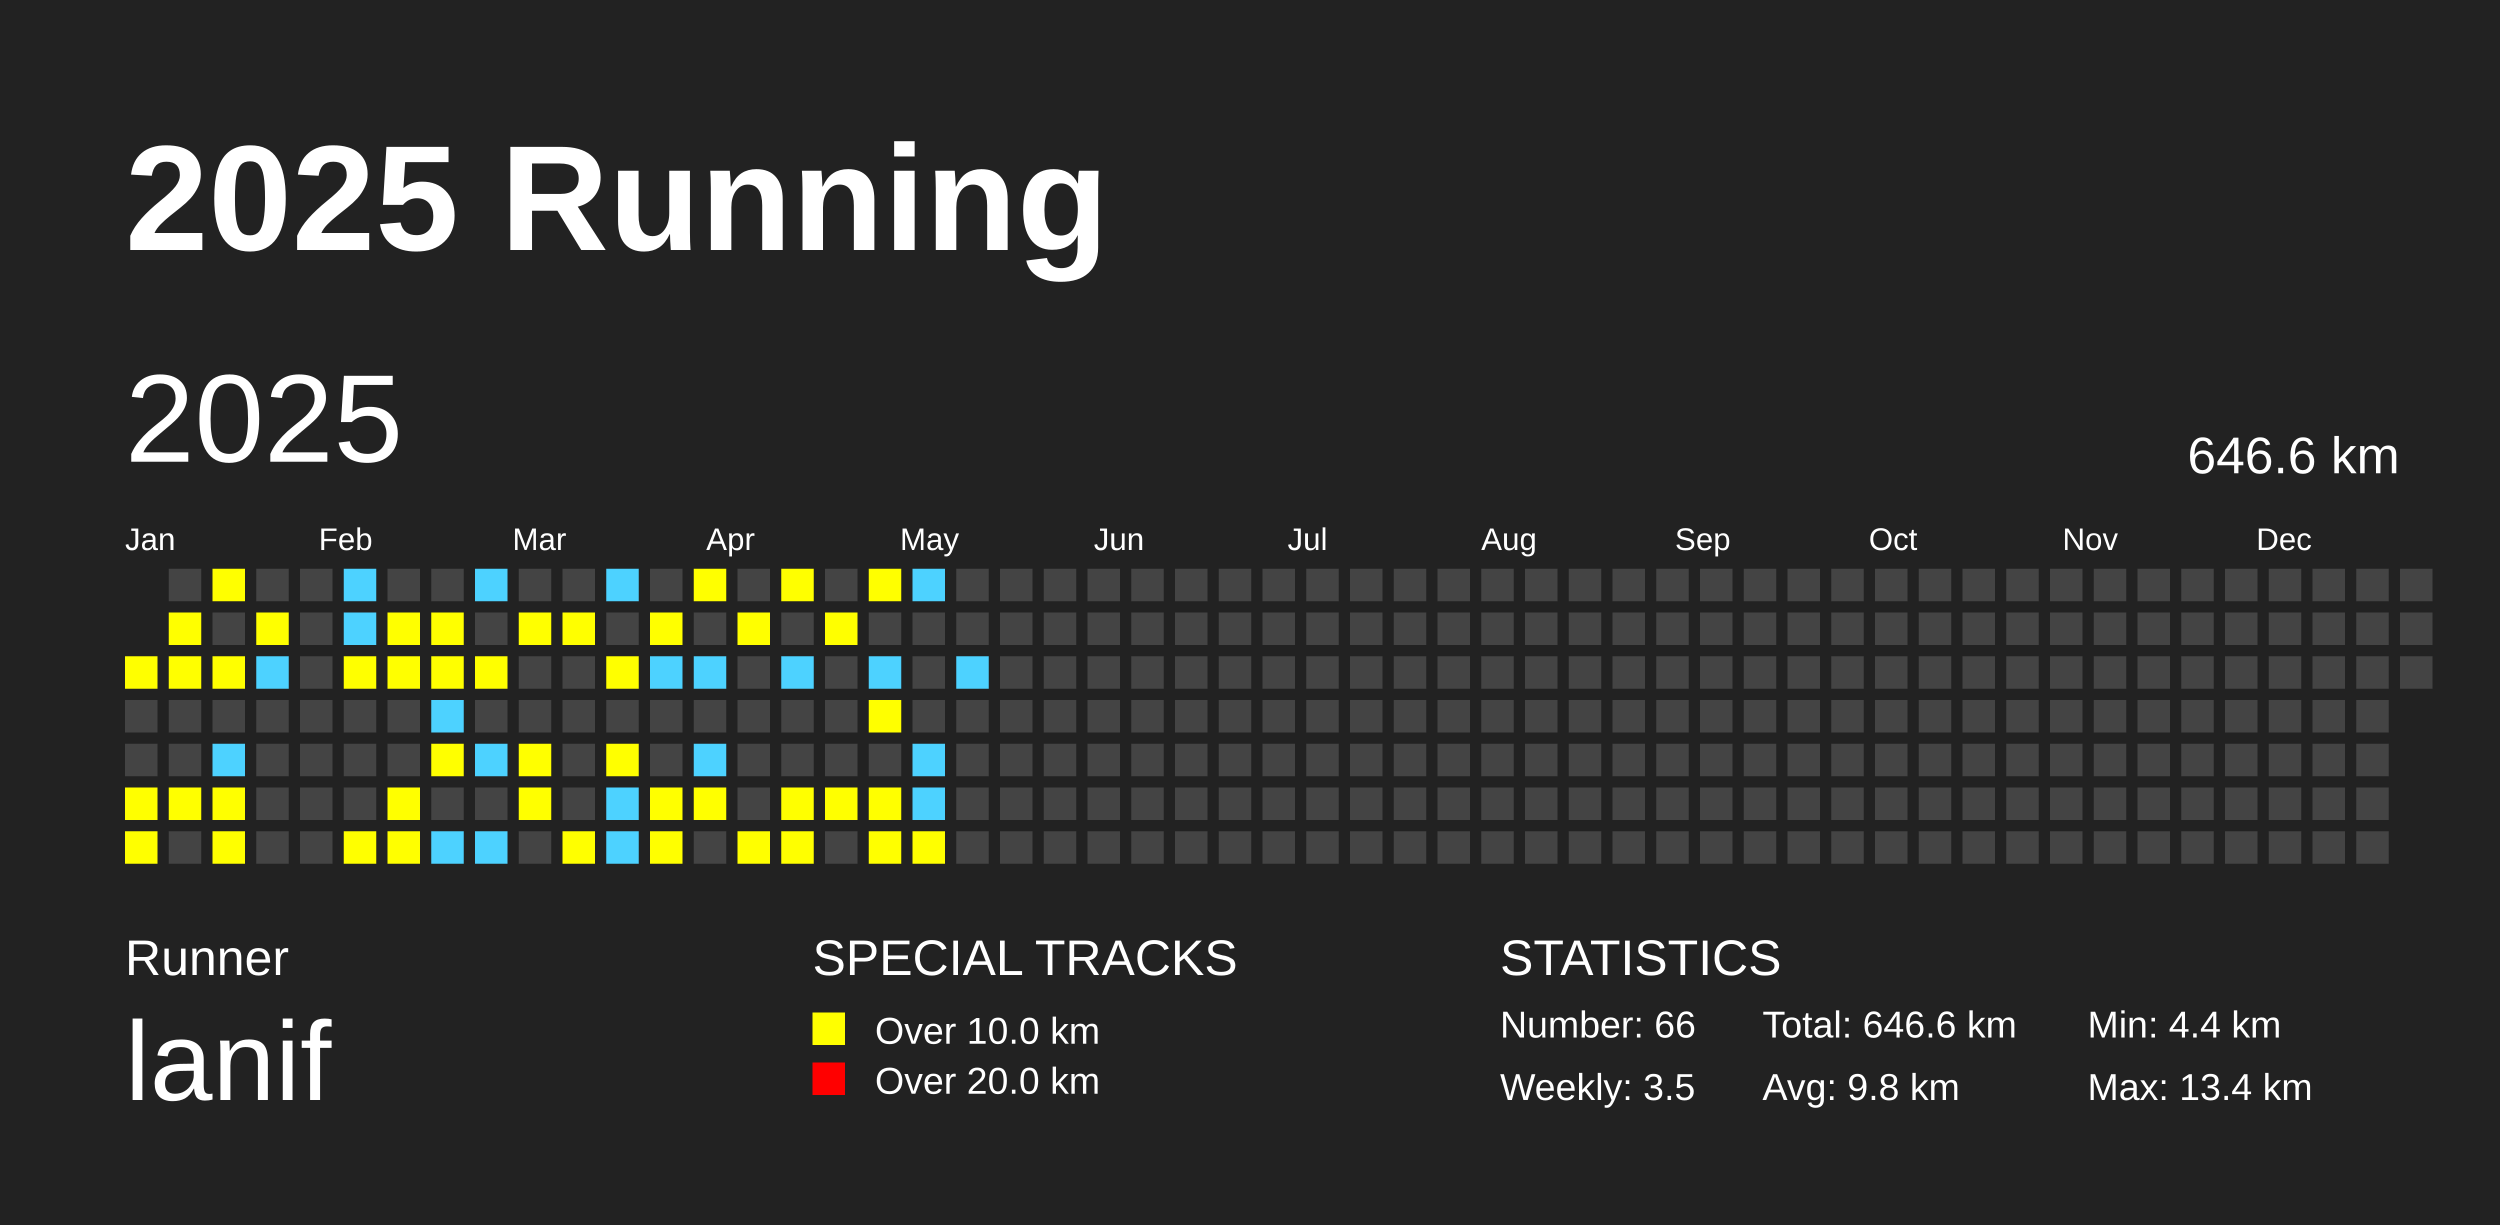
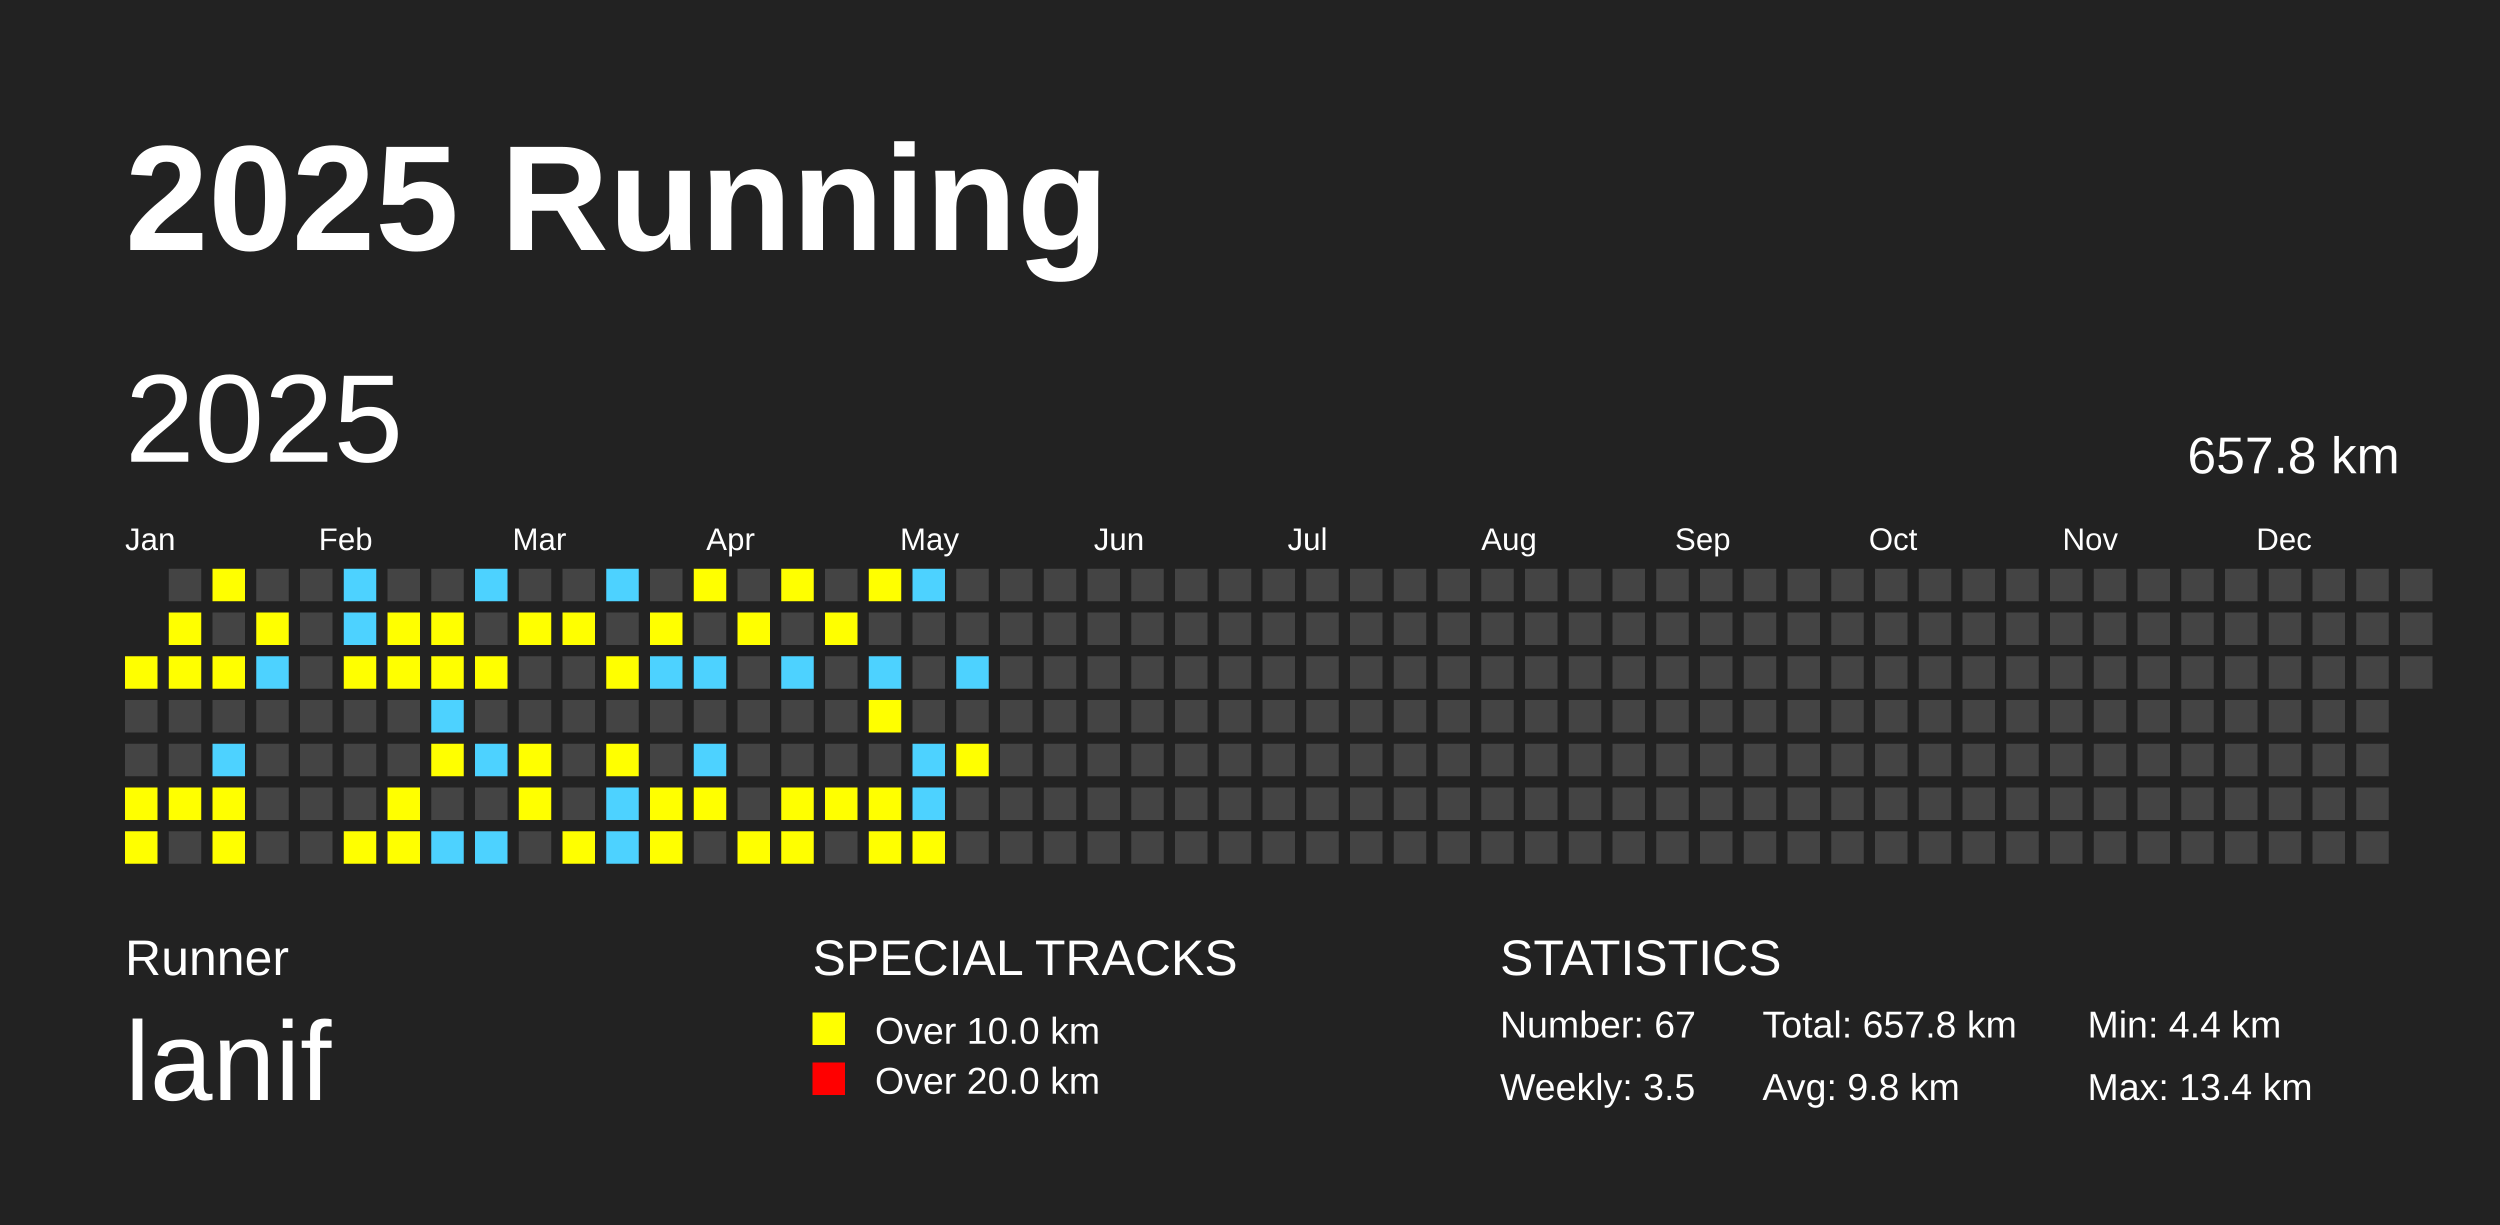
<svg xmlns="http://www.w3.org/2000/svg" baseProfile="full" height="98mm" version="1.1" viewBox="0,0,200,98" width="200mm">
  <defs />
  <rect fill="#222222" height="98" width="200" x="0" y="0" />
  <text fill="#FFFFFF" style="font-size:12px; font-family:Arial; font-weight:bold;" x="10" y="20">2025 Running</text>
  <text fill="#FFFFFF" style="font-size:4px; font-family:Arial" x="10" y="78">Runner</text>
  <text fill="#FFFFFF" style="font-size:9px; font-family:Arial" x="10" y="88">lanif</text>
  <text fill="#FFFFFF" style="font-size:4px; font-family:Arial" x="65" y="78">SPECIAL TRACKS</text>
  <rect fill="yellow" height="2.6" width="2.6" x="65" y="81" />
  <text fill="#FFFFFF" style="font-size:3px; font-family:Arial" x="70" y="83.5">Over 10.0 km</text>
  <rect fill="red" height="2.6" width="2.6" x="65" y="85" />
  <text fill="#FFFFFF" style="font-size:3px; font-family:Arial" x="70" y="87.5">Over 20.0 km</text>
  <text fill="#FFFFFF" style="font-size:4px; font-family:Arial" x="120" y="78">STATISTICS</text>
-   <text fill="#FFFFFF" style="font-size:3px; font-family:Arial" x="120" y="83">Number: 66</text>
+   <text fill="#FFFFFF" style="font-size:3px; font-family:Arial" x="120" y="83">Number: 67</text>
  <text fill="#FFFFFF" style="font-size:3px; font-family:Arial" x="120" y="88">Weekly: 3.5</text>
-   <text fill="#FFFFFF" style="font-size:3px; font-family:Arial" x="141" y="83">Total: 646.6 km</text>
+   <text fill="#FFFFFF" style="font-size:3px; font-family:Arial" x="141" y="83">Total: 657.8 km</text>
  <text fill="#FFFFFF" style="font-size:3px; font-family:Arial" x="141" y="88">Avg: 9.8 km</text>
  <text fill="#FFFFFF" style="font-size:3px; font-family:Arial" x="167" y="83">Min: 4.4 km</text>
  <text fill="#FFFFFF" style="font-size:3px; font-family:Arial" x="167" y="88">Max: 13.4 km</text>
  <text dominant-baseline="hanging" fill="#FFFFFF" style="font-size:10.0px; font-family:Arial;" x="10" y="30">2025</text>
-   <text dominant-baseline="hanging" fill="#FFFFFF" style="font-size:4.125px; font-family:Arial;" x="175" y="35">646.6 km</text>
+   <text dominant-baseline="hanging" fill="#FFFFFF" style="font-size:4.125px; font-family:Arial;" x="175" y="35">657.8 km</text>
  <text fill="#FFFFFF" style="font-size:2.5px; font-family:Arial" x="10.0" y="44">Jan</text>
  <text fill="#FFFFFF" style="font-size:2.5px; font-family:Arial" x="25.5" y="44">Feb</text>
  <text fill="#FFFFFF" style="font-size:2.5px; font-family:Arial" x="41.0" y="44">Mar</text>
  <text fill="#FFFFFF" style="font-size:2.5px; font-family:Arial" x="56.5" y="44">Apr</text>
  <text fill="#FFFFFF" style="font-size:2.5px; font-family:Arial" x="72.0" y="44">May</text>
  <text fill="#FFFFFF" style="font-size:2.5px; font-family:Arial" x="87.5" y="44">Jun</text>
  <text fill="#FFFFFF" style="font-size:2.5px; font-family:Arial" x="103.0" y="44">Jul</text>
  <text fill="#FFFFFF" style="font-size:2.5px; font-family:Arial" x="118.5" y="44">Aug</text>
  <text fill="#FFFFFF" style="font-size:2.5px; font-family:Arial" x="134.0" y="44">Sep</text>
  <text fill="#FFFFFF" style="font-size:2.5px; font-family:Arial" x="149.5" y="44">Oct</text>
  <text fill="#FFFFFF" style="font-size:2.5px; font-family:Arial" x="165.0" y="44">Nov</text>
  <text fill="#FFFFFF" style="font-size:2.5px; font-family:Arial" x="180.5" y="44">Dec</text>
  <rect fill="yellow" height="2.6" width="2.6" x="10.0" y="52.5" />
  <rect fill="#444444" height="2.6" width="2.6" x="10.0" y="56.0" />
  <rect fill="#444444" height="2.6" width="2.6" x="10.0" y="59.5" />
  <rect fill="yellow" height="2.6" width="2.6" x="10.0" y="63.0" />
  <rect fill="yellow" height="2.6" width="2.6" x="10.0" y="66.5" />
  <rect fill="#444444" height="2.6" width="2.6" x="13.5" y="45.5" />
  <rect fill="yellow" height="2.6" width="2.6" x="13.5" y="49.0" />
  <rect fill="yellow" height="2.6" width="2.6" x="13.5" y="52.5" />
  <rect fill="#444444" height="2.6" width="2.6" x="13.5" y="56.0" />
  <rect fill="#444444" height="2.6" width="2.6" x="13.5" y="59.5" />
  <rect fill="yellow" height="2.6" width="2.6" x="13.5" y="63.0" />
  <rect fill="#444444" height="2.6" width="2.6" x="13.5" y="66.5" />
  <rect fill="yellow" height="2.6" width="2.6" x="17.0" y="45.5" />
  <rect fill="#444444" height="2.6" width="2.6" x="17.0" y="49.0" />
  <rect fill="yellow" height="2.6" width="2.6" x="17.0" y="52.5" />
  <rect fill="#444444" height="2.6" width="2.6" x="17.0" y="56.0" />
  <rect fill="#4DD2FF" height="2.6" width="2.6" x="17.0" y="59.5" />
  <rect fill="yellow" height="2.6" width="2.6" x="17.0" y="63.0" />
  <rect fill="yellow" height="2.6" width="2.6" x="17.0" y="66.5" />
  <rect fill="#444444" height="2.6" width="2.6" x="20.5" y="45.5" />
  <rect fill="yellow" height="2.6" width="2.6" x="20.5" y="49.0" />
  <rect fill="#4DD2FF" height="2.6" width="2.6" x="20.5" y="52.5" />
  <rect fill="#444444" height="2.6" width="2.6" x="20.5" y="56.0" />
  <rect fill="#444444" height="2.6" width="2.6" x="20.5" y="59.5" />
  <rect fill="#444444" height="2.6" width="2.6" x="20.5" y="63.0" />
  <rect fill="#444444" height="2.6" width="2.6" x="20.5" y="66.5" />
  <rect fill="#444444" height="2.6" width="2.6" x="24.0" y="45.5" />
  <rect fill="#444444" height="2.6" width="2.6" x="24.0" y="49.0" />
  <rect fill="#444444" height="2.6" width="2.6" x="24.0" y="52.5" />
  <rect fill="#444444" height="2.6" width="2.6" x="24.0" y="56.0" />
  <rect fill="#444444" height="2.6" width="2.6" x="24.0" y="59.5" />
  <rect fill="#444444" height="2.6" width="2.6" x="24.0" y="63.0" />
  <rect fill="#444444" height="2.6" width="2.6" x="24.0" y="66.5" />
  <rect fill="#4DD2FF" height="2.6" width="2.6" x="27.5" y="45.5" />
  <rect fill="#4DD2FF" height="2.6" width="2.6" x="27.5" y="49.0" />
  <rect fill="yellow" height="2.6" width="2.6" x="27.5" y="52.5" />
  <rect fill="#444444" height="2.6" width="2.6" x="27.5" y="56.0" />
  <rect fill="#444444" height="2.6" width="2.6" x="27.5" y="59.5" />
  <rect fill="#444444" height="2.6" width="2.6" x="27.5" y="63.0" />
  <rect fill="yellow" height="2.6" width="2.6" x="27.5" y="66.5" />
  <rect fill="#444444" height="2.6" width="2.6" x="31.0" y="45.5" />
  <rect fill="yellow" height="2.6" width="2.6" x="31.0" y="49.0" />
  <rect fill="yellow" height="2.6" width="2.6" x="31.0" y="52.5" />
  <rect fill="#444444" height="2.6" width="2.6" x="31.0" y="56.0" />
  <rect fill="#444444" height="2.6" width="2.6" x="31.0" y="59.5" />
  <rect fill="yellow" height="2.6" width="2.6" x="31.0" y="63.0" />
  <rect fill="yellow" height="2.6" width="2.6" x="31.0" y="66.5" />
  <rect fill="#444444" height="2.6" width="2.6" x="34.5" y="45.5" />
  <rect fill="yellow" height="2.6" width="2.6" x="34.5" y="49.0" />
  <rect fill="yellow" height="2.6" width="2.6" x="34.5" y="52.5" />
  <rect fill="#4DD2FF" height="2.6" width="2.6" x="34.5" y="56.0" />
  <rect fill="yellow" height="2.6" width="2.6" x="34.5" y="59.5" />
  <rect fill="#444444" height="2.6" width="2.6" x="34.5" y="63.0" />
  <rect fill="#4DD2FF" height="2.6" width="2.6" x="34.5" y="66.5" />
  <rect fill="#4DD2FF" height="2.6" width="2.6" x="38.0" y="45.5" />
  <rect fill="#444444" height="2.6" width="2.6" x="38.0" y="49.0" />
  <rect fill="yellow" height="2.6" width="2.6" x="38.0" y="52.5" />
  <rect fill="#444444" height="2.6" width="2.6" x="38.0" y="56.0" />
  <rect fill="#4DD2FF" height="2.6" width="2.6" x="38.0" y="59.5" />
  <rect fill="#444444" height="2.6" width="2.6" x="38.0" y="63.0" />
  <rect fill="#4DD2FF" height="2.6" width="2.6" x="38.0" y="66.5" />
  <rect fill="#444444" height="2.6" width="2.6" x="41.5" y="45.5" />
  <rect fill="yellow" height="2.6" width="2.6" x="41.5" y="49.0" />
  <rect fill="#444444" height="2.6" width="2.6" x="41.5" y="52.5" />
  <rect fill="#444444" height="2.6" width="2.6" x="41.5" y="56.0" />
  <rect fill="yellow" height="2.6" width="2.6" x="41.5" y="59.5" />
  <rect fill="yellow" height="2.6" width="2.6" x="41.5" y="63.0" />
  <rect fill="#444444" height="2.6" width="2.6" x="41.5" y="66.5" />
  <rect fill="#444444" height="2.6" width="2.6" x="45.0" y="45.5" />
  <rect fill="yellow" height="2.6" width="2.6" x="45.0" y="49.0" />
  <rect fill="#444444" height="2.6" width="2.6" x="45.0" y="52.5" />
  <rect fill="#444444" height="2.6" width="2.6" x="45.0" y="56.0" />
  <rect fill="#444444" height="2.6" width="2.6" x="45.0" y="59.5" />
  <rect fill="#444444" height="2.6" width="2.6" x="45.0" y="63.0" />
  <rect fill="yellow" height="2.6" width="2.6" x="45.0" y="66.5" />
  <rect fill="#4DD2FF" height="2.6" width="2.6" x="48.5" y="45.5" />
  <rect fill="#444444" height="2.6" width="2.6" x="48.5" y="49.0" />
  <rect fill="yellow" height="2.6" width="2.6" x="48.5" y="52.5" />
  <rect fill="#444444" height="2.6" width="2.6" x="48.5" y="56.0" />
  <rect fill="yellow" height="2.6" width="2.6" x="48.5" y="59.5" />
  <rect fill="#4DD2FF" height="2.6" width="2.6" x="48.5" y="63.0" />
  <rect fill="#4DD2FF" height="2.6" width="2.6" x="48.5" y="66.5" />
  <rect fill="#444444" height="2.6" width="2.6" x="52.0" y="45.5" />
  <rect fill="yellow" height="2.6" width="2.6" x="52.0" y="49.0" />
  <rect fill="#4DD2FF" height="2.6" width="2.6" x="52.0" y="52.5" />
  <rect fill="#444444" height="2.6" width="2.6" x="52.0" y="56.0" />
  <rect fill="#444444" height="2.6" width="2.6" x="52.0" y="59.5" />
  <rect fill="yellow" height="2.6" width="2.6" x="52.0" y="63.0" />
  <rect fill="yellow" height="2.6" width="2.6" x="52.0" y="66.5" />
  <rect fill="yellow" height="2.6" width="2.6" x="55.5" y="45.5" />
  <rect fill="#444444" height="2.6" width="2.6" x="55.5" y="49.0" />
  <rect fill="#4DD2FF" height="2.6" width="2.6" x="55.5" y="52.5" />
  <rect fill="#444444" height="2.6" width="2.6" x="55.5" y="56.0" />
  <rect fill="#4DD2FF" height="2.6" width="2.6" x="55.5" y="59.5" />
  <rect fill="yellow" height="2.6" width="2.6" x="55.5" y="63.0" />
  <rect fill="#444444" height="2.6" width="2.6" x="55.5" y="66.5" />
  <rect fill="#444444" height="2.6" width="2.6" x="59.0" y="45.5" />
  <rect fill="yellow" height="2.6" width="2.6" x="59.0" y="49.0" />
  <rect fill="#444444" height="2.6" width="2.6" x="59.0" y="52.5" />
  <rect fill="#444444" height="2.6" width="2.6" x="59.0" y="56.0" />
  <rect fill="#444444" height="2.6" width="2.6" x="59.0" y="59.5" />
  <rect fill="#444444" height="2.6" width="2.6" x="59.0" y="63.0" />
  <rect fill="yellow" height="2.6" width="2.6" x="59.0" y="66.5" />
  <rect fill="yellow" height="2.6" width="2.6" x="62.5" y="45.5" />
  <rect fill="#444444" height="2.6" width="2.6" x="62.5" y="49.0" />
  <rect fill="#4DD2FF" height="2.6" width="2.6" x="62.5" y="52.5" />
  <rect fill="#444444" height="2.6" width="2.6" x="62.5" y="56.0" />
  <rect fill="#444444" height="2.6" width="2.6" x="62.5" y="59.5" />
  <rect fill="yellow" height="2.6" width="2.6" x="62.5" y="63.0" />
  <rect fill="yellow" height="2.6" width="2.6" x="62.5" y="66.5" />
  <rect fill="#444444" height="2.6" width="2.6" x="66.0" y="45.5" />
  <rect fill="yellow" height="2.6" width="2.6" x="66.0" y="49.0" />
  <rect fill="#444444" height="2.6" width="2.6" x="66.0" y="52.5" />
  <rect fill="#444444" height="2.6" width="2.6" x="66.0" y="56.0" />
  <rect fill="#444444" height="2.6" width="2.6" x="66.0" y="59.5" />
  <rect fill="yellow" height="2.6" width="2.6" x="66.0" y="63.0" />
  <rect fill="#444444" height="2.6" width="2.6" x="66.0" y="66.5" />
  <rect fill="yellow" height="2.6" width="2.6" x="69.5" y="45.5" />
  <rect fill="#444444" height="2.6" width="2.6" x="69.5" y="49.0" />
  <rect fill="#4DD2FF" height="2.6" width="2.6" x="69.5" y="52.5" />
  <rect fill="yellow" height="2.6" width="2.6" x="69.5" y="56.0" />
  <rect fill="#444444" height="2.6" width="2.6" x="69.5" y="59.5" />
  <rect fill="yellow" height="2.6" width="2.6" x="69.5" y="63.0" />
  <rect fill="yellow" height="2.6" width="2.6" x="69.5" y="66.5" />
  <rect fill="#4DD2FF" height="2.6" width="2.6" x="73.0" y="45.5" />
  <rect fill="#444444" height="2.6" width="2.6" x="73.0" y="49.0" />
  <rect fill="#444444" height="2.6" width="2.6" x="73.0" y="52.5" />
  <rect fill="#444444" height="2.6" width="2.6" x="73.0" y="56.0" />
  <rect fill="#4DD2FF" height="2.6" width="2.6" x="73.0" y="59.5" />
  <rect fill="#4DD2FF" height="2.6" width="2.6" x="73.0" y="63.0" />
  <rect fill="yellow" height="2.6" width="2.6" x="73.0" y="66.5" />
  <rect fill="#444444" height="2.6" width="2.6" x="76.5" y="45.5" />
  <rect fill="#444444" height="2.6" width="2.6" x="76.5" y="49.0" />
  <rect fill="#4DD2FF" height="2.6" width="2.6" x="76.5" y="52.5" />
  <rect fill="#444444" height="2.6" width="2.6" x="76.5" y="56.0" />
-   <rect fill="#444444" height="2.6" width="2.6" x="76.5" y="59.5" />
+   <rect fill="yellow" height="2.6" width="2.6" x="76.5" y="59.5" />
  <rect fill="#444444" height="2.6" width="2.6" x="76.5" y="63.0" />
  <rect fill="#444444" height="2.6" width="2.6" x="76.5" y="66.5" />
  <rect fill="#444444" height="2.6" width="2.6" x="80.0" y="45.5" />
  <rect fill="#444444" height="2.6" width="2.6" x="80.0" y="49.0" />
  <rect fill="#444444" height="2.6" width="2.6" x="80.0" y="52.5" />
  <rect fill="#444444" height="2.6" width="2.6" x="80.0" y="56.0" />
  <rect fill="#444444" height="2.6" width="2.6" x="80.0" y="59.5" />
  <rect fill="#444444" height="2.6" width="2.6" x="80.0" y="63.0" />
  <rect fill="#444444" height="2.6" width="2.6" x="80.0" y="66.5" />
  <rect fill="#444444" height="2.6" width="2.6" x="83.5" y="45.5" />
  <rect fill="#444444" height="2.6" width="2.6" x="83.5" y="49.0" />
  <rect fill="#444444" height="2.6" width="2.6" x="83.5" y="52.5" />
  <rect fill="#444444" height="2.6" width="2.6" x="83.5" y="56.0" />
  <rect fill="#444444" height="2.6" width="2.6" x="83.5" y="59.5" />
  <rect fill="#444444" height="2.6" width="2.6" x="83.5" y="63.0" />
  <rect fill="#444444" height="2.6" width="2.6" x="83.5" y="66.5" />
  <rect fill="#444444" height="2.6" width="2.6" x="87.0" y="45.5" />
  <rect fill="#444444" height="2.6" width="2.6" x="87.0" y="49.0" />
  <rect fill="#444444" height="2.6" width="2.6" x="87.0" y="52.5" />
  <rect fill="#444444" height="2.6" width="2.6" x="87.0" y="56.0" />
  <rect fill="#444444" height="2.6" width="2.6" x="87.0" y="59.5" />
  <rect fill="#444444" height="2.6" width="2.6" x="87.0" y="63.0" />
  <rect fill="#444444" height="2.6" width="2.6" x="87.0" y="66.5" />
  <rect fill="#444444" height="2.6" width="2.6" x="90.5" y="45.5" />
  <rect fill="#444444" height="2.6" width="2.6" x="90.5" y="49.0" />
  <rect fill="#444444" height="2.6" width="2.6" x="90.5" y="52.5" />
  <rect fill="#444444" height="2.6" width="2.6" x="90.5" y="56.0" />
  <rect fill="#444444" height="2.6" width="2.6" x="90.5" y="59.5" />
  <rect fill="#444444" height="2.6" width="2.6" x="90.5" y="63.0" />
  <rect fill="#444444" height="2.6" width="2.6" x="90.5" y="66.5" />
  <rect fill="#444444" height="2.6" width="2.6" x="94.0" y="45.5" />
  <rect fill="#444444" height="2.6" width="2.6" x="94.0" y="49.0" />
  <rect fill="#444444" height="2.6" width="2.6" x="94.0" y="52.5" />
  <rect fill="#444444" height="2.6" width="2.6" x="94.0" y="56.0" />
  <rect fill="#444444" height="2.6" width="2.6" x="94.0" y="59.5" />
  <rect fill="#444444" height="2.6" width="2.6" x="94.0" y="63.0" />
  <rect fill="#444444" height="2.6" width="2.6" x="94.0" y="66.5" />
  <rect fill="#444444" height="2.6" width="2.6" x="97.5" y="45.5" />
  <rect fill="#444444" height="2.6" width="2.6" x="97.5" y="49.0" />
  <rect fill="#444444" height="2.6" width="2.6" x="97.5" y="52.5" />
  <rect fill="#444444" height="2.6" width="2.6" x="97.5" y="56.0" />
  <rect fill="#444444" height="2.6" width="2.6" x="97.5" y="59.5" />
  <rect fill="#444444" height="2.6" width="2.6" x="97.5" y="63.0" />
  <rect fill="#444444" height="2.6" width="2.6" x="97.5" y="66.5" />
  <rect fill="#444444" height="2.6" width="2.6" x="101.0" y="45.5" />
  <rect fill="#444444" height="2.6" width="2.6" x="101.0" y="49.0" />
  <rect fill="#444444" height="2.6" width="2.6" x="101.0" y="52.5" />
  <rect fill="#444444" height="2.6" width="2.6" x="101.0" y="56.0" />
  <rect fill="#444444" height="2.6" width="2.6" x="101.0" y="59.5" />
  <rect fill="#444444" height="2.6" width="2.6" x="101.0" y="63.0" />
  <rect fill="#444444" height="2.6" width="2.6" x="101.0" y="66.5" />
  <rect fill="#444444" height="2.6" width="2.6" x="104.5" y="45.5" />
  <rect fill="#444444" height="2.6" width="2.6" x="104.5" y="49.0" />
  <rect fill="#444444" height="2.6" width="2.6" x="104.5" y="52.5" />
  <rect fill="#444444" height="2.6" width="2.6" x="104.5" y="56.0" />
  <rect fill="#444444" height="2.6" width="2.6" x="104.5" y="59.5" />
  <rect fill="#444444" height="2.6" width="2.6" x="104.5" y="63.0" />
  <rect fill="#444444" height="2.6" width="2.6" x="104.5" y="66.5" />
  <rect fill="#444444" height="2.6" width="2.6" x="108.0" y="45.5" />
  <rect fill="#444444" height="2.6" width="2.6" x="108.0" y="49.0" />
  <rect fill="#444444" height="2.6" width="2.6" x="108.0" y="52.5" />
  <rect fill="#444444" height="2.6" width="2.6" x="108.0" y="56.0" />
  <rect fill="#444444" height="2.6" width="2.6" x="108.0" y="59.5" />
  <rect fill="#444444" height="2.6" width="2.6" x="108.0" y="63.0" />
  <rect fill="#444444" height="2.6" width="2.6" x="108.0" y="66.5" />
  <rect fill="#444444" height="2.6" width="2.6" x="111.5" y="45.5" />
  <rect fill="#444444" height="2.6" width="2.6" x="111.5" y="49.0" />
  <rect fill="#444444" height="2.6" width="2.6" x="111.5" y="52.5" />
  <rect fill="#444444" height="2.6" width="2.6" x="111.5" y="56.0" />
  <rect fill="#444444" height="2.6" width="2.6" x="111.5" y="59.5" />
  <rect fill="#444444" height="2.6" width="2.6" x="111.5" y="63.0" />
  <rect fill="#444444" height="2.6" width="2.6" x="111.5" y="66.5" />
  <rect fill="#444444" height="2.6" width="2.6" x="115.0" y="45.5" />
  <rect fill="#444444" height="2.6" width="2.6" x="115.0" y="49.0" />
  <rect fill="#444444" height="2.6" width="2.6" x="115.0" y="52.5" />
  <rect fill="#444444" height="2.6" width="2.6" x="115.0" y="56.0" />
  <rect fill="#444444" height="2.6" width="2.6" x="115.0" y="59.5" />
  <rect fill="#444444" height="2.6" width="2.6" x="115.0" y="63.0" />
  <rect fill="#444444" height="2.6" width="2.6" x="115.0" y="66.5" />
  <rect fill="#444444" height="2.6" width="2.6" x="118.5" y="45.5" />
  <rect fill="#444444" height="2.6" width="2.6" x="118.5" y="49.0" />
  <rect fill="#444444" height="2.6" width="2.6" x="118.5" y="52.5" />
  <rect fill="#444444" height="2.6" width="2.6" x="118.5" y="56.0" />
  <rect fill="#444444" height="2.6" width="2.6" x="118.5" y="59.5" />
  <rect fill="#444444" height="2.6" width="2.6" x="118.5" y="63.0" />
  <rect fill="#444444" height="2.6" width="2.6" x="118.5" y="66.5" />
  <rect fill="#444444" height="2.6" width="2.6" x="122.0" y="45.5" />
  <rect fill="#444444" height="2.6" width="2.6" x="122.0" y="49.0" />
  <rect fill="#444444" height="2.6" width="2.6" x="122.0" y="52.5" />
  <rect fill="#444444" height="2.6" width="2.6" x="122.0" y="56.0" />
  <rect fill="#444444" height="2.6" width="2.6" x="122.0" y="59.5" />
  <rect fill="#444444" height="2.6" width="2.6" x="122.0" y="63.0" />
  <rect fill="#444444" height="2.6" width="2.6" x="122.0" y="66.5" />
  <rect fill="#444444" height="2.6" width="2.6" x="125.5" y="45.5" />
  <rect fill="#444444" height="2.6" width="2.6" x="125.5" y="49.0" />
  <rect fill="#444444" height="2.6" width="2.6" x="125.5" y="52.5" />
  <rect fill="#444444" height="2.6" width="2.6" x="125.5" y="56.0" />
  <rect fill="#444444" height="2.6" width="2.6" x="125.5" y="59.5" />
  <rect fill="#444444" height="2.6" width="2.6" x="125.5" y="63.0" />
  <rect fill="#444444" height="2.6" width="2.6" x="125.5" y="66.5" />
  <rect fill="#444444" height="2.6" width="2.6" x="129.0" y="45.5" />
  <rect fill="#444444" height="2.6" width="2.6" x="129.0" y="49.0" />
  <rect fill="#444444" height="2.6" width="2.6" x="129.0" y="52.5" />
  <rect fill="#444444" height="2.6" width="2.6" x="129.0" y="56.0" />
  <rect fill="#444444" height="2.6" width="2.6" x="129.0" y="59.5" />
  <rect fill="#444444" height="2.6" width="2.6" x="129.0" y="63.0" />
  <rect fill="#444444" height="2.6" width="2.6" x="129.0" y="66.5" />
  <rect fill="#444444" height="2.6" width="2.6" x="132.5" y="45.5" />
  <rect fill="#444444" height="2.6" width="2.6" x="132.5" y="49.0" />
  <rect fill="#444444" height="2.6" width="2.6" x="132.5" y="52.5" />
  <rect fill="#444444" height="2.6" width="2.6" x="132.5" y="56.0" />
  <rect fill="#444444" height="2.6" width="2.6" x="132.5" y="59.5" />
  <rect fill="#444444" height="2.6" width="2.6" x="132.5" y="63.0" />
  <rect fill="#444444" height="2.6" width="2.6" x="132.5" y="66.5" />
  <rect fill="#444444" height="2.6" width="2.6" x="136.0" y="45.5" />
  <rect fill="#444444" height="2.6" width="2.6" x="136.0" y="49.0" />
  <rect fill="#444444" height="2.6" width="2.6" x="136.0" y="52.5" />
  <rect fill="#444444" height="2.6" width="2.6" x="136.0" y="56.0" />
  <rect fill="#444444" height="2.6" width="2.6" x="136.0" y="59.5" />
  <rect fill="#444444" height="2.6" width="2.6" x="136.0" y="63.0" />
  <rect fill="#444444" height="2.6" width="2.6" x="136.0" y="66.5" />
  <rect fill="#444444" height="2.6" width="2.6" x="139.5" y="45.5" />
  <rect fill="#444444" height="2.6" width="2.6" x="139.5" y="49.0" />
  <rect fill="#444444" height="2.6" width="2.6" x="139.5" y="52.5" />
  <rect fill="#444444" height="2.6" width="2.6" x="139.5" y="56.0" />
  <rect fill="#444444" height="2.6" width="2.6" x="139.5" y="59.5" />
  <rect fill="#444444" height="2.6" width="2.6" x="139.5" y="63.0" />
  <rect fill="#444444" height="2.6" width="2.6" x="139.5" y="66.5" />
  <rect fill="#444444" height="2.6" width="2.6" x="143.0" y="45.5" />
  <rect fill="#444444" height="2.6" width="2.6" x="143.0" y="49.0" />
  <rect fill="#444444" height="2.6" width="2.6" x="143.0" y="52.5" />
  <rect fill="#444444" height="2.6" width="2.6" x="143.0" y="56.0" />
  <rect fill="#444444" height="2.6" width="2.6" x="143.0" y="59.5" />
  <rect fill="#444444" height="2.6" width="2.6" x="143.0" y="63.0" />
  <rect fill="#444444" height="2.6" width="2.6" x="143.0" y="66.5" />
  <rect fill="#444444" height="2.6" width="2.6" x="146.5" y="45.5" />
  <rect fill="#444444" height="2.6" width="2.6" x="146.5" y="49.0" />
  <rect fill="#444444" height="2.6" width="2.6" x="146.5" y="52.5" />
  <rect fill="#444444" height="2.6" width="2.6" x="146.5" y="56.0" />
  <rect fill="#444444" height="2.6" width="2.6" x="146.5" y="59.5" />
  <rect fill="#444444" height="2.6" width="2.6" x="146.5" y="63.0" />
  <rect fill="#444444" height="2.6" width="2.6" x="146.5" y="66.5" />
  <rect fill="#444444" height="2.6" width="2.6" x="150.0" y="45.5" />
  <rect fill="#444444" height="2.6" width="2.6" x="150.0" y="49.0" />
  <rect fill="#444444" height="2.6" width="2.6" x="150.0" y="52.5" />
  <rect fill="#444444" height="2.6" width="2.6" x="150.0" y="56.0" />
  <rect fill="#444444" height="2.6" width="2.6" x="150.0" y="59.5" />
  <rect fill="#444444" height="2.6" width="2.6" x="150.0" y="63.0" />
  <rect fill="#444444" height="2.6" width="2.6" x="150.0" y="66.5" />
  <rect fill="#444444" height="2.6" width="2.6" x="153.5" y="45.5" />
  <rect fill="#444444" height="2.6" width="2.6" x="153.5" y="49.0" />
  <rect fill="#444444" height="2.6" width="2.6" x="153.5" y="52.5" />
  <rect fill="#444444" height="2.6" width="2.6" x="153.5" y="56.0" />
  <rect fill="#444444" height="2.6" width="2.6" x="153.5" y="59.5" />
  <rect fill="#444444" height="2.6" width="2.6" x="153.5" y="63.0" />
  <rect fill="#444444" height="2.6" width="2.6" x="153.5" y="66.5" />
  <rect fill="#444444" height="2.6" width="2.6" x="157.0" y="45.5" />
  <rect fill="#444444" height="2.6" width="2.6" x="157.0" y="49.0" />
  <rect fill="#444444" height="2.6" width="2.6" x="157.0" y="52.5" />
  <rect fill="#444444" height="2.6" width="2.6" x="157.0" y="56.0" />
  <rect fill="#444444" height="2.6" width="2.6" x="157.0" y="59.5" />
  <rect fill="#444444" height="2.6" width="2.6" x="157.0" y="63.0" />
  <rect fill="#444444" height="2.6" width="2.6" x="157.0" y="66.5" />
  <rect fill="#444444" height="2.6" width="2.6" x="160.5" y="45.5" />
  <rect fill="#444444" height="2.6" width="2.6" x="160.5" y="49.0" />
  <rect fill="#444444" height="2.6" width="2.6" x="160.5" y="52.5" />
  <rect fill="#444444" height="2.6" width="2.6" x="160.5" y="56.0" />
  <rect fill="#444444" height="2.6" width="2.6" x="160.5" y="59.5" />
  <rect fill="#444444" height="2.6" width="2.6" x="160.5" y="63.0" />
  <rect fill="#444444" height="2.6" width="2.6" x="160.5" y="66.5" />
  <rect fill="#444444" height="2.6" width="2.6" x="164.0" y="45.5" />
  <rect fill="#444444" height="2.6" width="2.6" x="164.0" y="49.0" />
  <rect fill="#444444" height="2.6" width="2.6" x="164.0" y="52.5" />
  <rect fill="#444444" height="2.6" width="2.6" x="164.0" y="56.0" />
  <rect fill="#444444" height="2.6" width="2.6" x="164.0" y="59.5" />
  <rect fill="#444444" height="2.6" width="2.6" x="164.0" y="63.0" />
  <rect fill="#444444" height="2.6" width="2.6" x="164.0" y="66.5" />
  <rect fill="#444444" height="2.6" width="2.6" x="167.5" y="45.5" />
  <rect fill="#444444" height="2.6" width="2.6" x="167.5" y="49.0" />
  <rect fill="#444444" height="2.6" width="2.6" x="167.5" y="52.5" />
  <rect fill="#444444" height="2.6" width="2.6" x="167.5" y="56.0" />
  <rect fill="#444444" height="2.6" width="2.6" x="167.5" y="59.5" />
  <rect fill="#444444" height="2.6" width="2.6" x="167.5" y="63.0" />
  <rect fill="#444444" height="2.6" width="2.6" x="167.5" y="66.5" />
  <rect fill="#444444" height="2.6" width="2.6" x="171.0" y="45.5" />
  <rect fill="#444444" height="2.6" width="2.6" x="171.0" y="49.0" />
  <rect fill="#444444" height="2.6" width="2.6" x="171.0" y="52.5" />
  <rect fill="#444444" height="2.6" width="2.6" x="171.0" y="56.0" />
  <rect fill="#444444" height="2.6" width="2.6" x="171.0" y="59.5" />
  <rect fill="#444444" height="2.6" width="2.6" x="171.0" y="63.0" />
  <rect fill="#444444" height="2.6" width="2.6" x="171.0" y="66.5" />
  <rect fill="#444444" height="2.6" width="2.6" x="174.5" y="45.5" />
  <rect fill="#444444" height="2.6" width="2.6" x="174.5" y="49.0" />
  <rect fill="#444444" height="2.6" width="2.6" x="174.5" y="52.5" />
  <rect fill="#444444" height="2.6" width="2.6" x="174.5" y="56.0" />
  <rect fill="#444444" height="2.6" width="2.6" x="174.5" y="59.5" />
  <rect fill="#444444" height="2.6" width="2.6" x="174.5" y="63.0" />
  <rect fill="#444444" height="2.6" width="2.6" x="174.5" y="66.5" />
  <rect fill="#444444" height="2.6" width="2.6" x="178.0" y="45.5" />
  <rect fill="#444444" height="2.6" width="2.6" x="178.0" y="49.0" />
  <rect fill="#444444" height="2.6" width="2.6" x="178.0" y="52.5" />
  <rect fill="#444444" height="2.6" width="2.6" x="178.0" y="56.0" />
  <rect fill="#444444" height="2.6" width="2.6" x="178.0" y="59.5" />
  <rect fill="#444444" height="2.6" width="2.6" x="178.0" y="63.0" />
  <rect fill="#444444" height="2.6" width="2.6" x="178.0" y="66.5" />
  <rect fill="#444444" height="2.6" width="2.6" x="181.5" y="45.5" />
  <rect fill="#444444" height="2.6" width="2.6" x="181.5" y="49.0" />
  <rect fill="#444444" height="2.6" width="2.6" x="181.5" y="52.5" />
  <rect fill="#444444" height="2.6" width="2.6" x="181.5" y="56.0" />
  <rect fill="#444444" height="2.6" width="2.6" x="181.5" y="59.5" />
  <rect fill="#444444" height="2.6" width="2.6" x="181.5" y="63.0" />
  <rect fill="#444444" height="2.6" width="2.6" x="181.5" y="66.5" />
  <rect fill="#444444" height="2.6" width="2.6" x="185.0" y="45.5" />
  <rect fill="#444444" height="2.6" width="2.6" x="185.0" y="49.0" />
  <rect fill="#444444" height="2.6" width="2.6" x="185.0" y="52.5" />
  <rect fill="#444444" height="2.6" width="2.6" x="185.0" y="56.0" />
  <rect fill="#444444" height="2.6" width="2.6" x="185.0" y="59.5" />
  <rect fill="#444444" height="2.6" width="2.6" x="185.0" y="63.0" />
  <rect fill="#444444" height="2.6" width="2.6" x="185.0" y="66.5" />
  <rect fill="#444444" height="2.6" width="2.6" x="188.5" y="45.5" />
  <rect fill="#444444" height="2.6" width="2.6" x="188.5" y="49.0" />
  <rect fill="#444444" height="2.6" width="2.6" x="188.5" y="52.5" />
  <rect fill="#444444" height="2.6" width="2.6" x="188.5" y="56.0" />
  <rect fill="#444444" height="2.6" width="2.6" x="188.5" y="59.5" />
  <rect fill="#444444" height="2.6" width="2.6" x="188.5" y="63.0" />
  <rect fill="#444444" height="2.6" width="2.6" x="188.5" y="66.5" />
  <rect fill="#444444" height="2.6" width="2.6" x="192.0" y="45.5" />
  <rect fill="#444444" height="2.6" width="2.6" x="192.0" y="49.0" />
  <rect fill="#444444" height="2.6" width="2.6" x="192.0" y="52.5" />
</svg>
